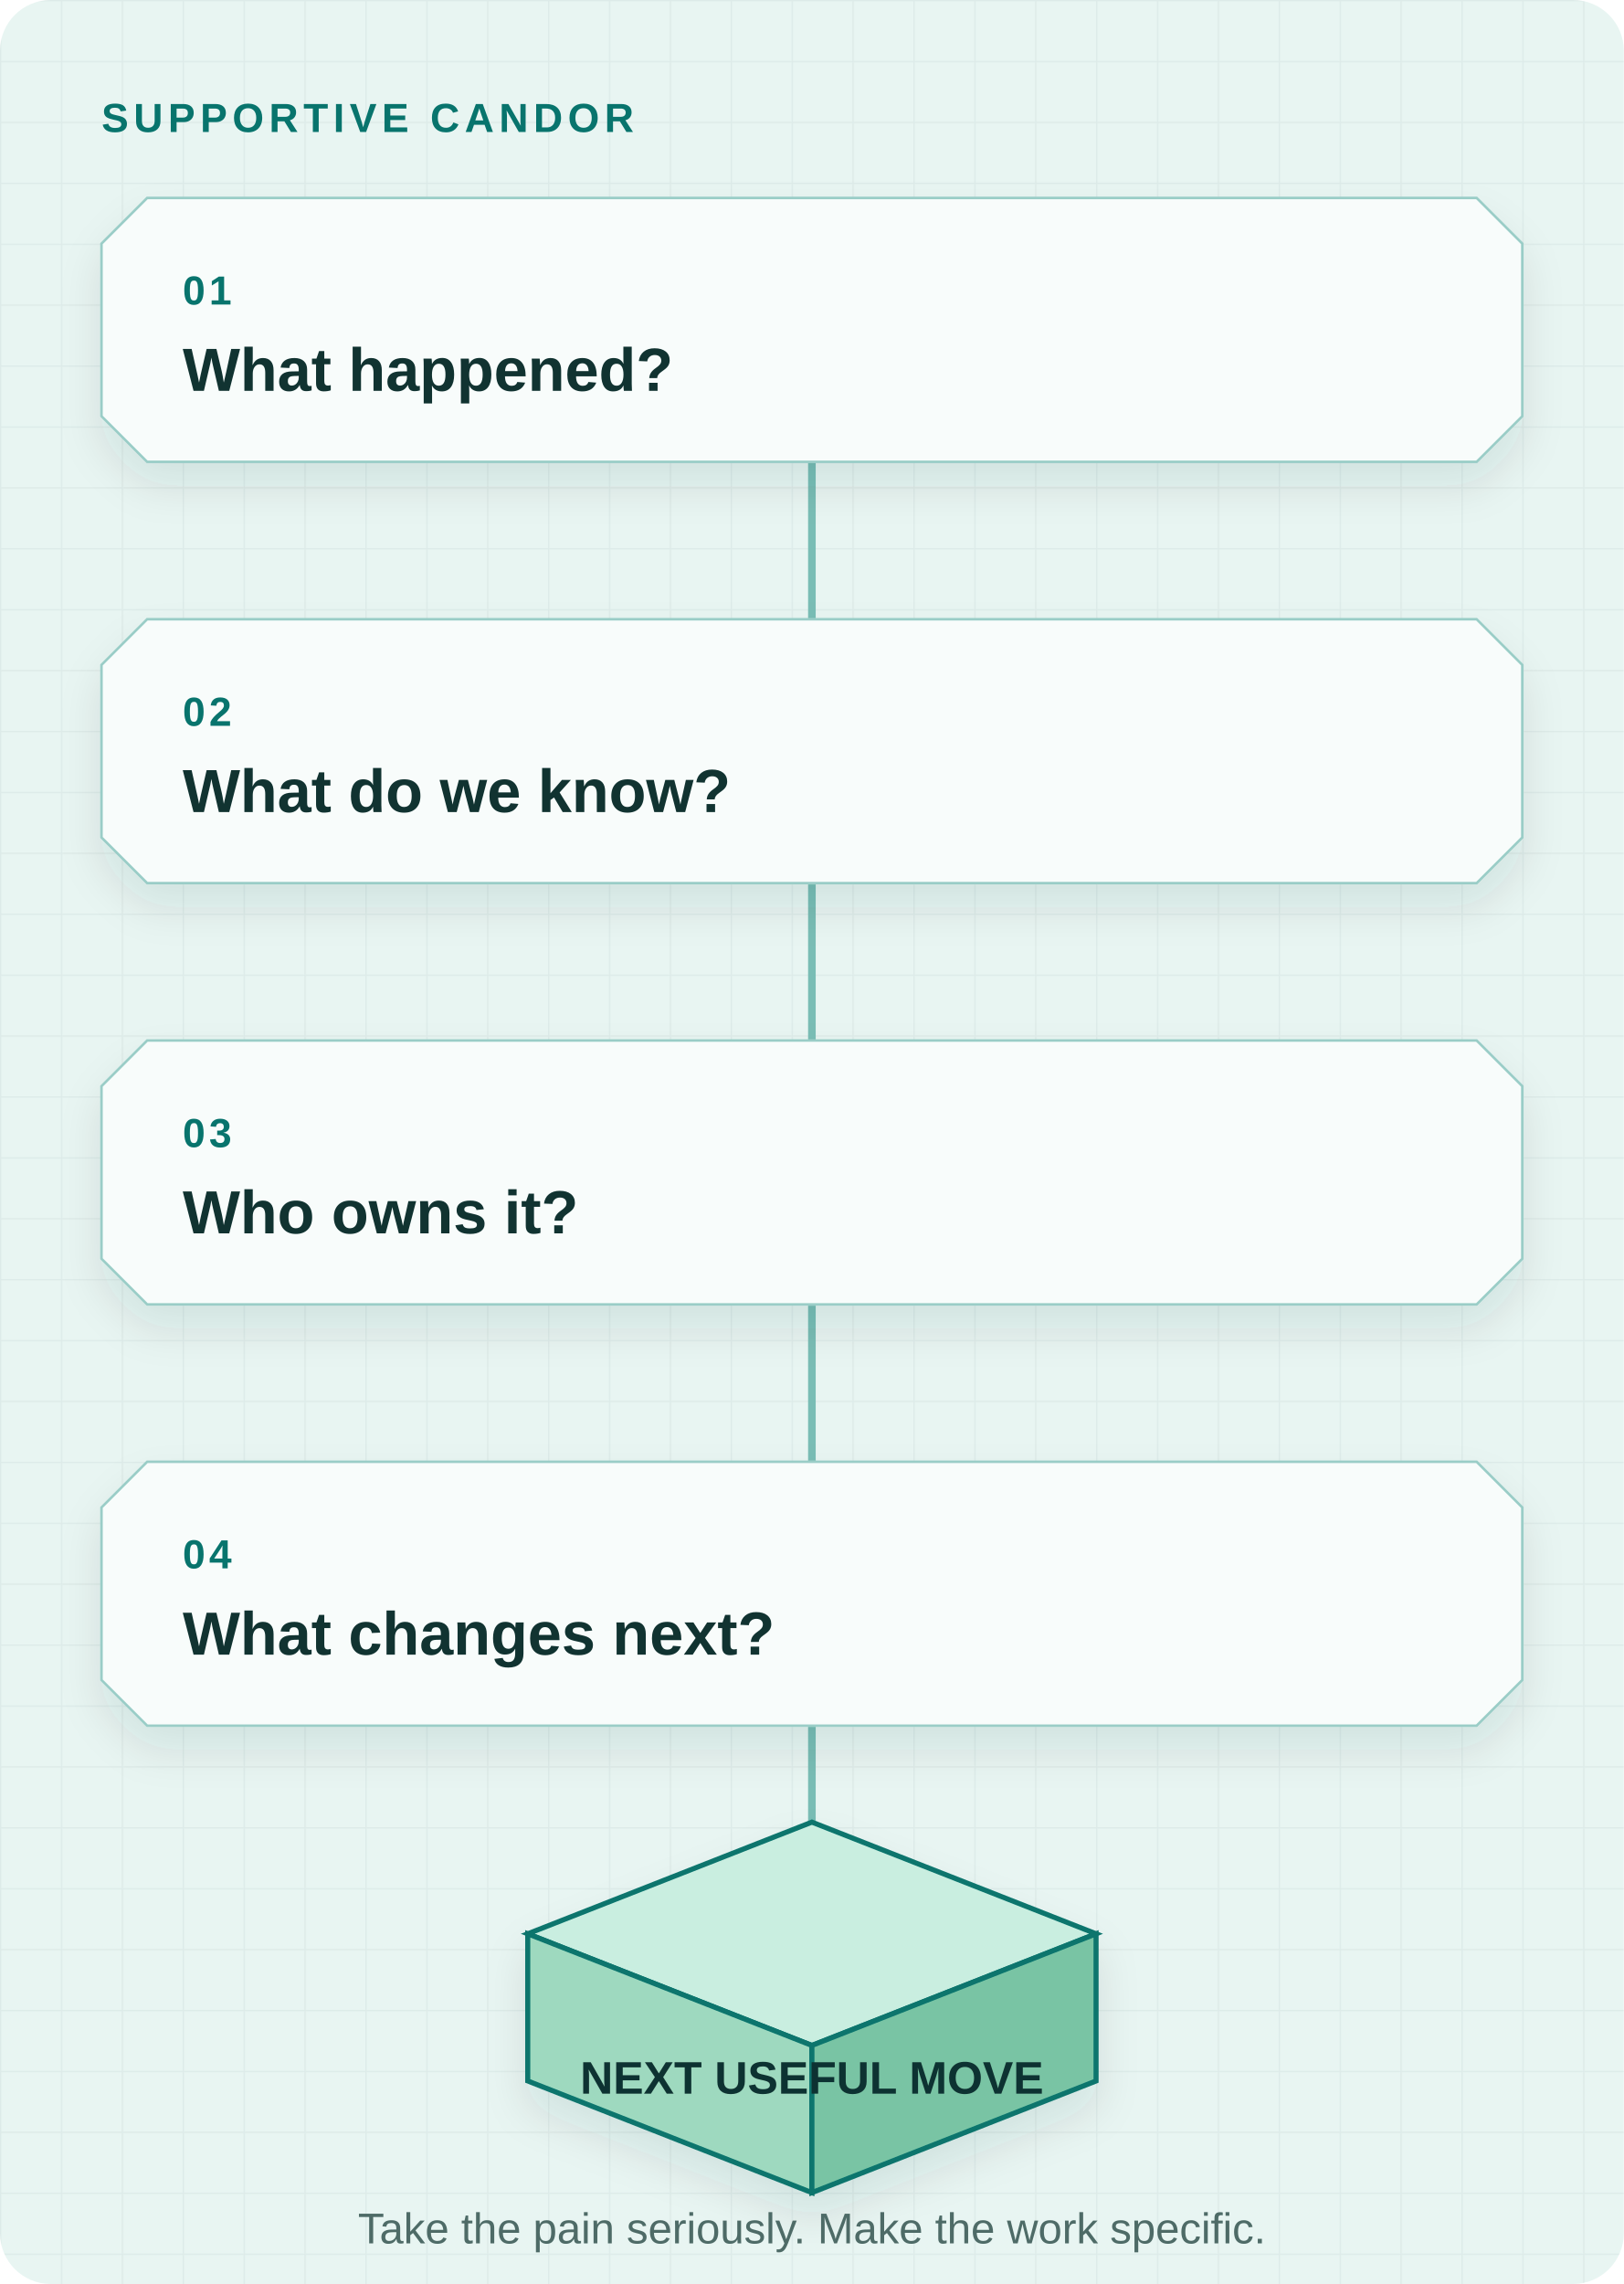
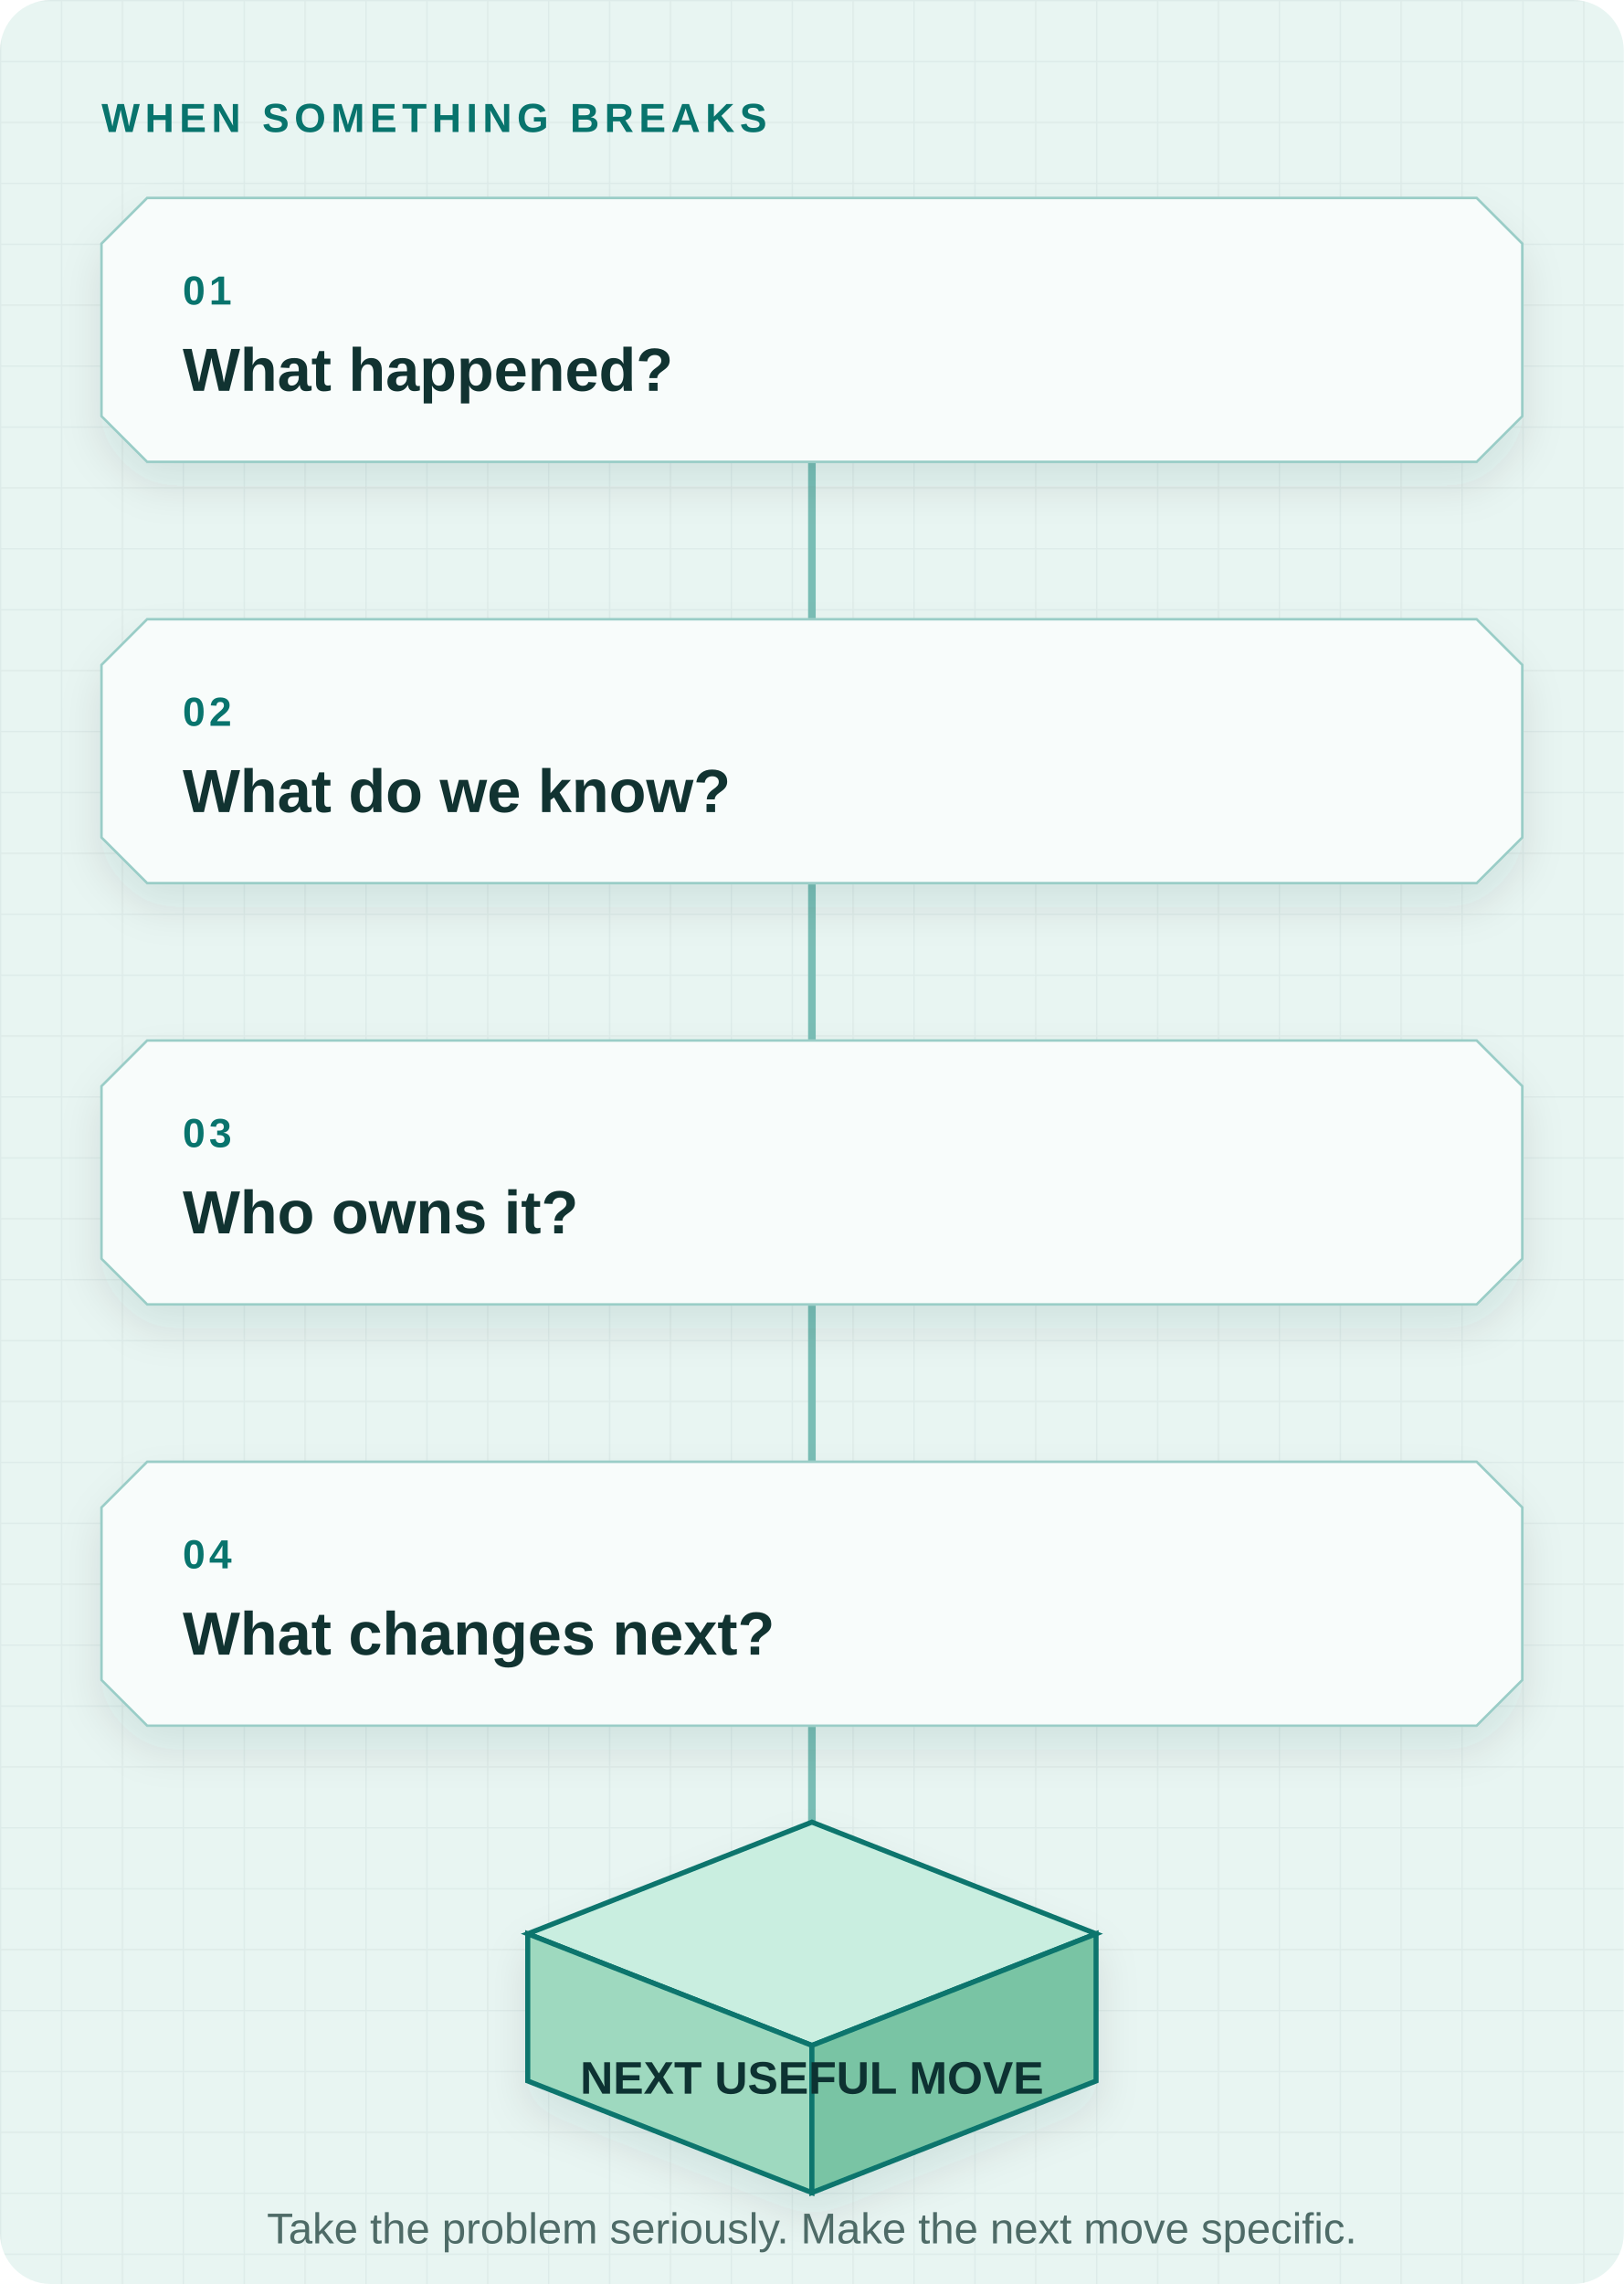
<svg xmlns="http://www.w3.org/2000/svg" viewBox="0 0 640 900" role="img" aria-labelledby="title desc">
  <defs>
    <filter id="u-lift" x="-20%" y="-25%" width="140%" height="170%">
      <feDropShadow dx="0" dy="9" stdDeviation="8" flood-color="#113331" flood-opacity="0.10" />
    </filter>
    <pattern id="u-grid" width="24" height="24" patternUnits="userSpaceOnUse">
      <path d="M24 0H0V24" fill="none" stroke="#113331" stroke-opacity="0.05" />
    </pattern>
  </defs>
  <rect width="640" height="900" rx="20" fill="#e8f5f2" />
  <rect width="640" height="900" rx="20" fill="url(#u-grid)" />
  <g font-family="Arial, Helvetica, sans-serif">
-     <text x="40" y="52" fill="#08746d" font-size="16" font-weight="700" letter-spacing="2">SUPPORTIVE CANDOR</text>
+     <text x="40" y="52" fill="#08746d" font-size="16" font-weight="700" letter-spacing="2">WHEN SOMETHING BREAKS</text>
    <g fill="none" stroke="#79bdb5" stroke-width="3">
      <path d="M320 180V252" />
      <path d="M320 346V418" />
      <path d="M320 512V584" />
      <path d="M320 678V730" />
    </g>
    <g filter="url(#u-lift)">
      <path d="M40 96L58 78H582L600 96V164L582 182H58L40 164Z" fill="#f8fcfb" stroke="#9acdc7" />
      <path d="M40 262L58 244H582L600 262V330L582 348H58L40 330Z" fill="#f8fcfb" stroke="#9acdc7" />
      <path d="M40 428L58 410H582L600 428V496L582 514H58L40 496Z" fill="#f8fcfb" stroke="#9acdc7" />
      <path d="M40 594L58 576H582L600 594V662L582 680H58L40 662Z" fill="#f8fcfb" stroke="#9acdc7" />
    </g>
    <g font-size="16" font-weight="700" letter-spacing="1.5">
      <text x="72" y="120" fill="#08746d">01</text>
      <text x="72" y="286" fill="#08746d">02</text>
      <text x="72" y="452" fill="#08746d">03</text>
      <text x="72" y="618" fill="#08746d">04</text>
    </g>
    <g fill="#113331" font-size="24" font-weight="720">
      <text x="72" y="154">What happened?</text>
      <text x="72" y="320">What do we know?</text>
      <text x="72" y="486">Who owns it?</text>
      <text x="72" y="652">What changes next?</text>
    </g>
    <g transform="translate(208 718)" filter="url(#u-lift)">
      <path d="M112 0L224 44L112 88L0 44Z" fill="#c9eee0" stroke="#08746d" stroke-width="2" />
      <path d="M0 44L112 88V146L0 102Z" fill="#9ed9bf" stroke="#08746d" stroke-width="2" />
      <path d="M224 44L112 88V146L224 102Z" fill="#79c4a4" stroke="#08746d" stroke-width="2" />
      <text x="112" y="107" text-anchor="middle" fill="#113331" font-size="18" font-weight="750">NEXT USEFUL MOVE</text>
    </g>
-     <text x="320" y="884" text-anchor="middle" fill="#4e6b67" font-size="17">Take the pain seriously. Make the work specific.</text>
+     <text x="320" y="884" text-anchor="middle" fill="#4e6b67" font-size="17">Take the problem seriously. Make the next move specific.</text>
  </g>
</svg>
